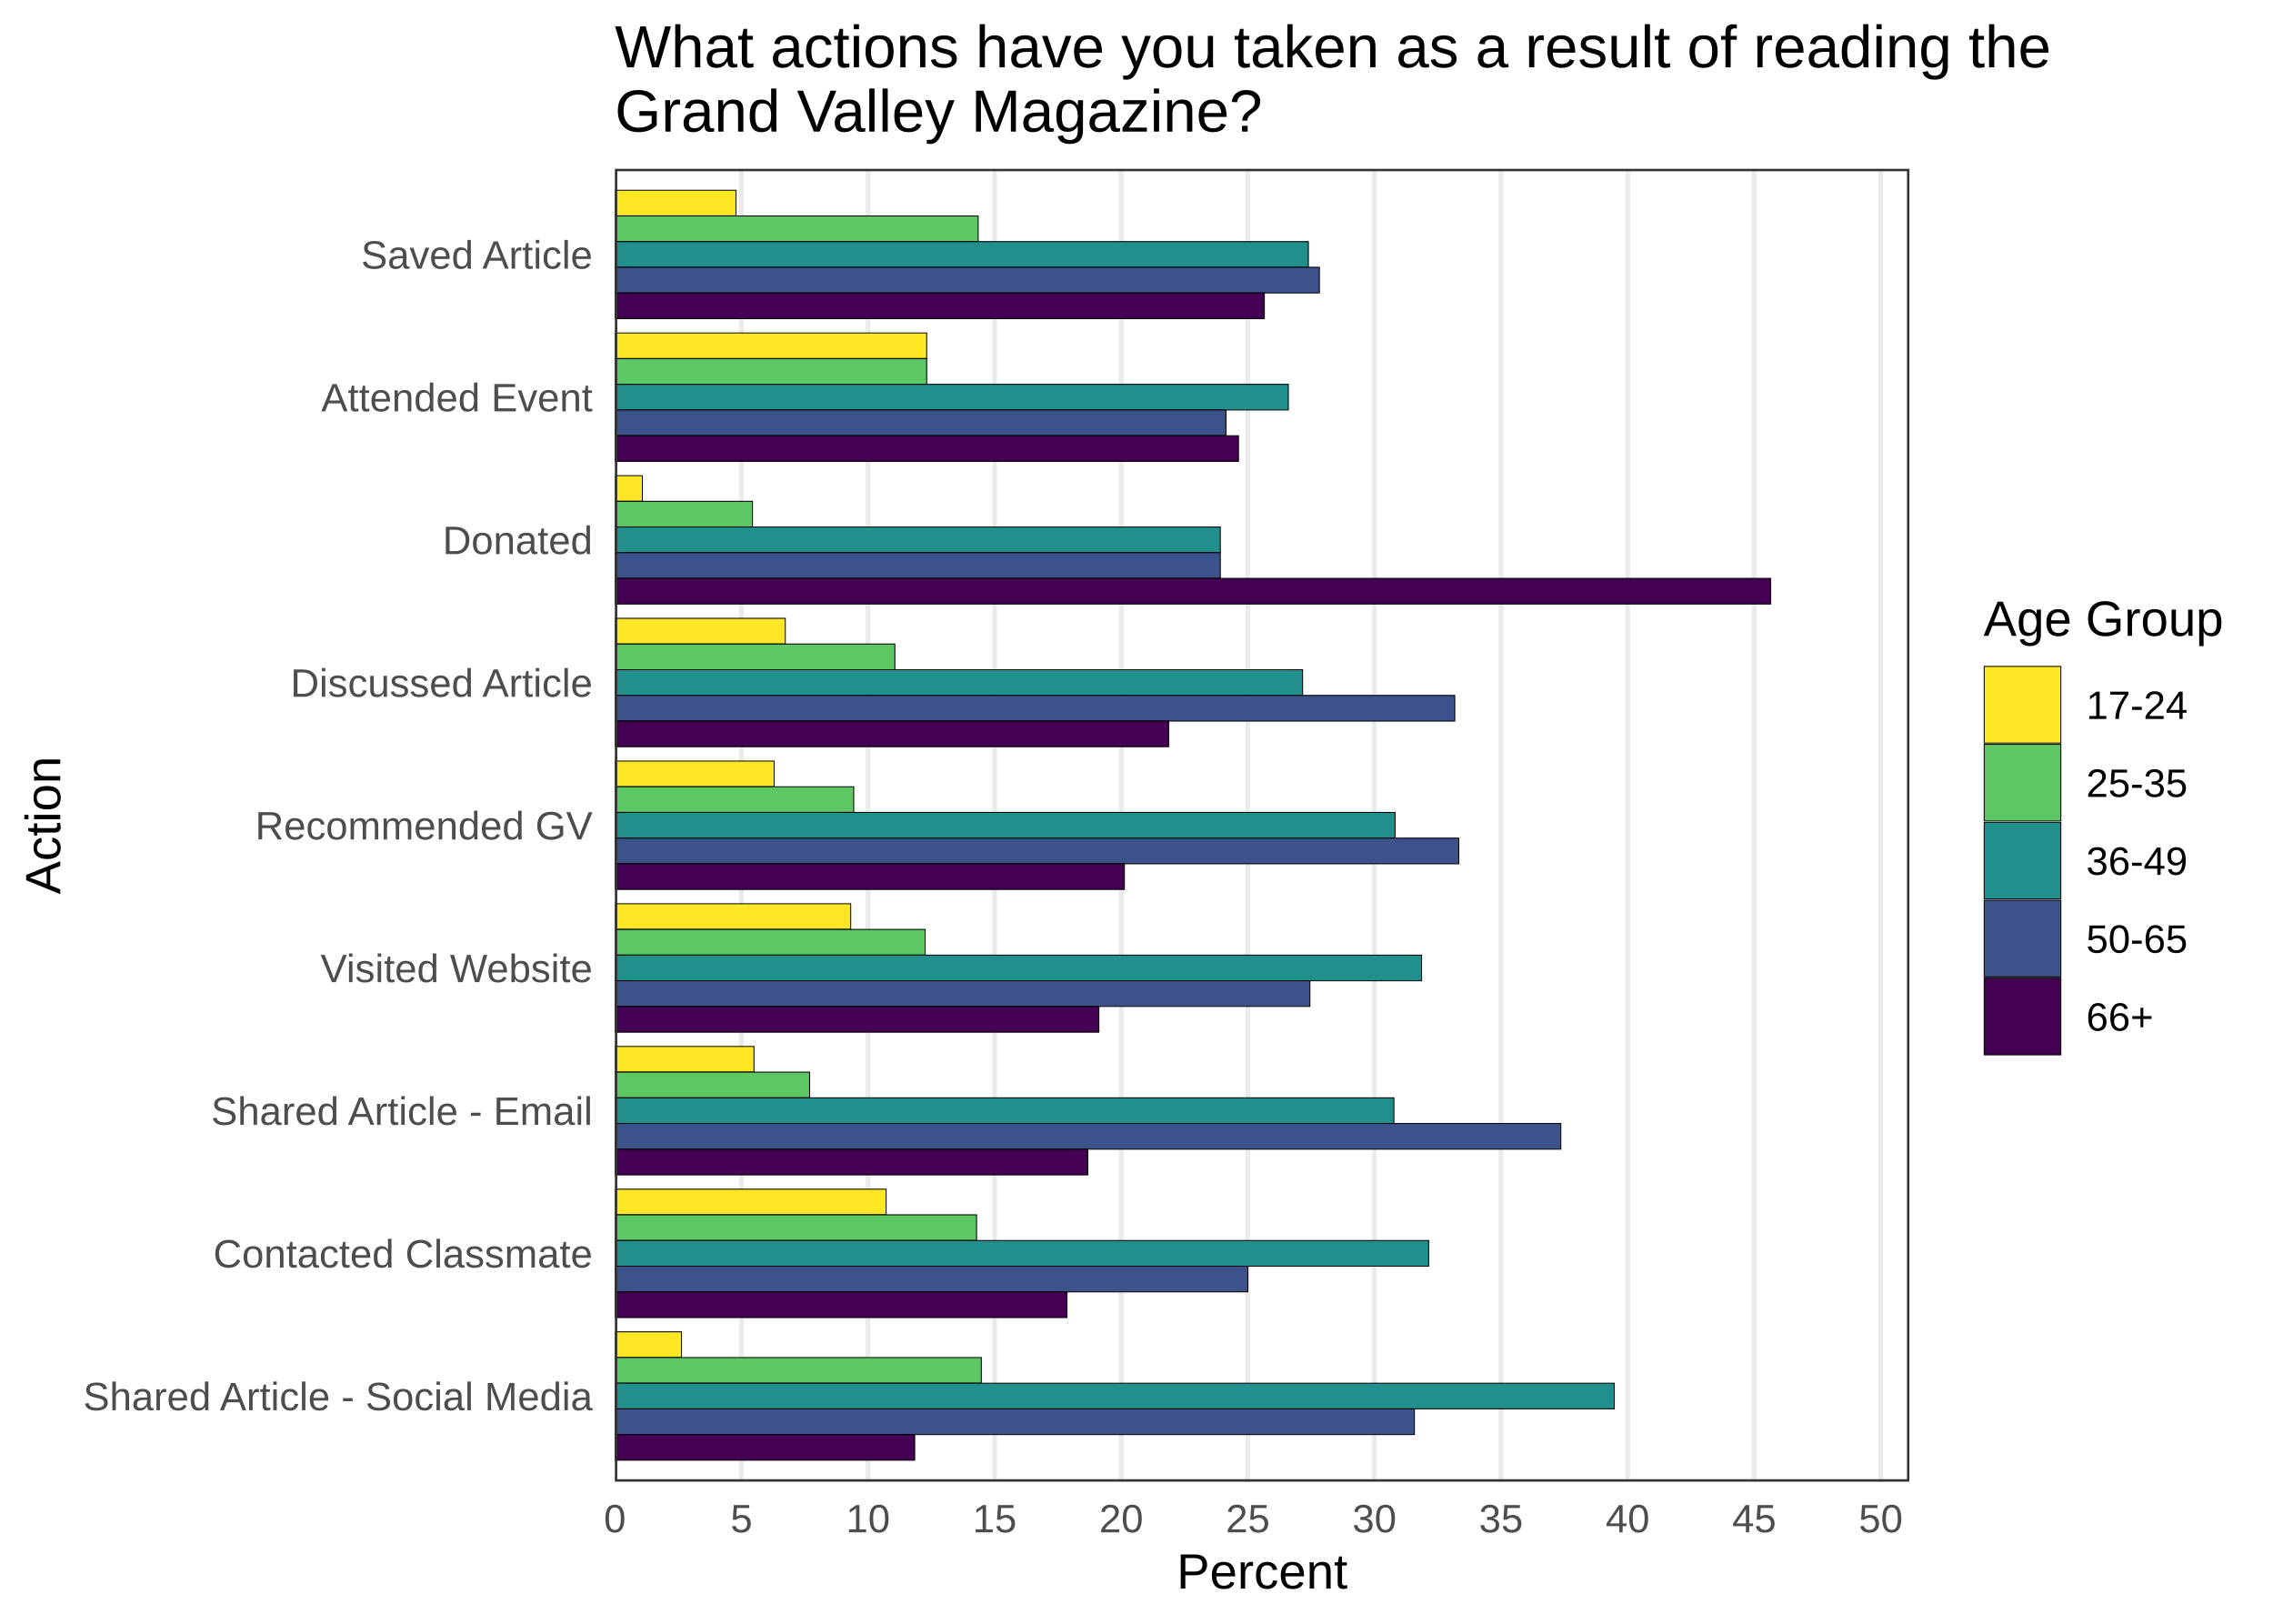
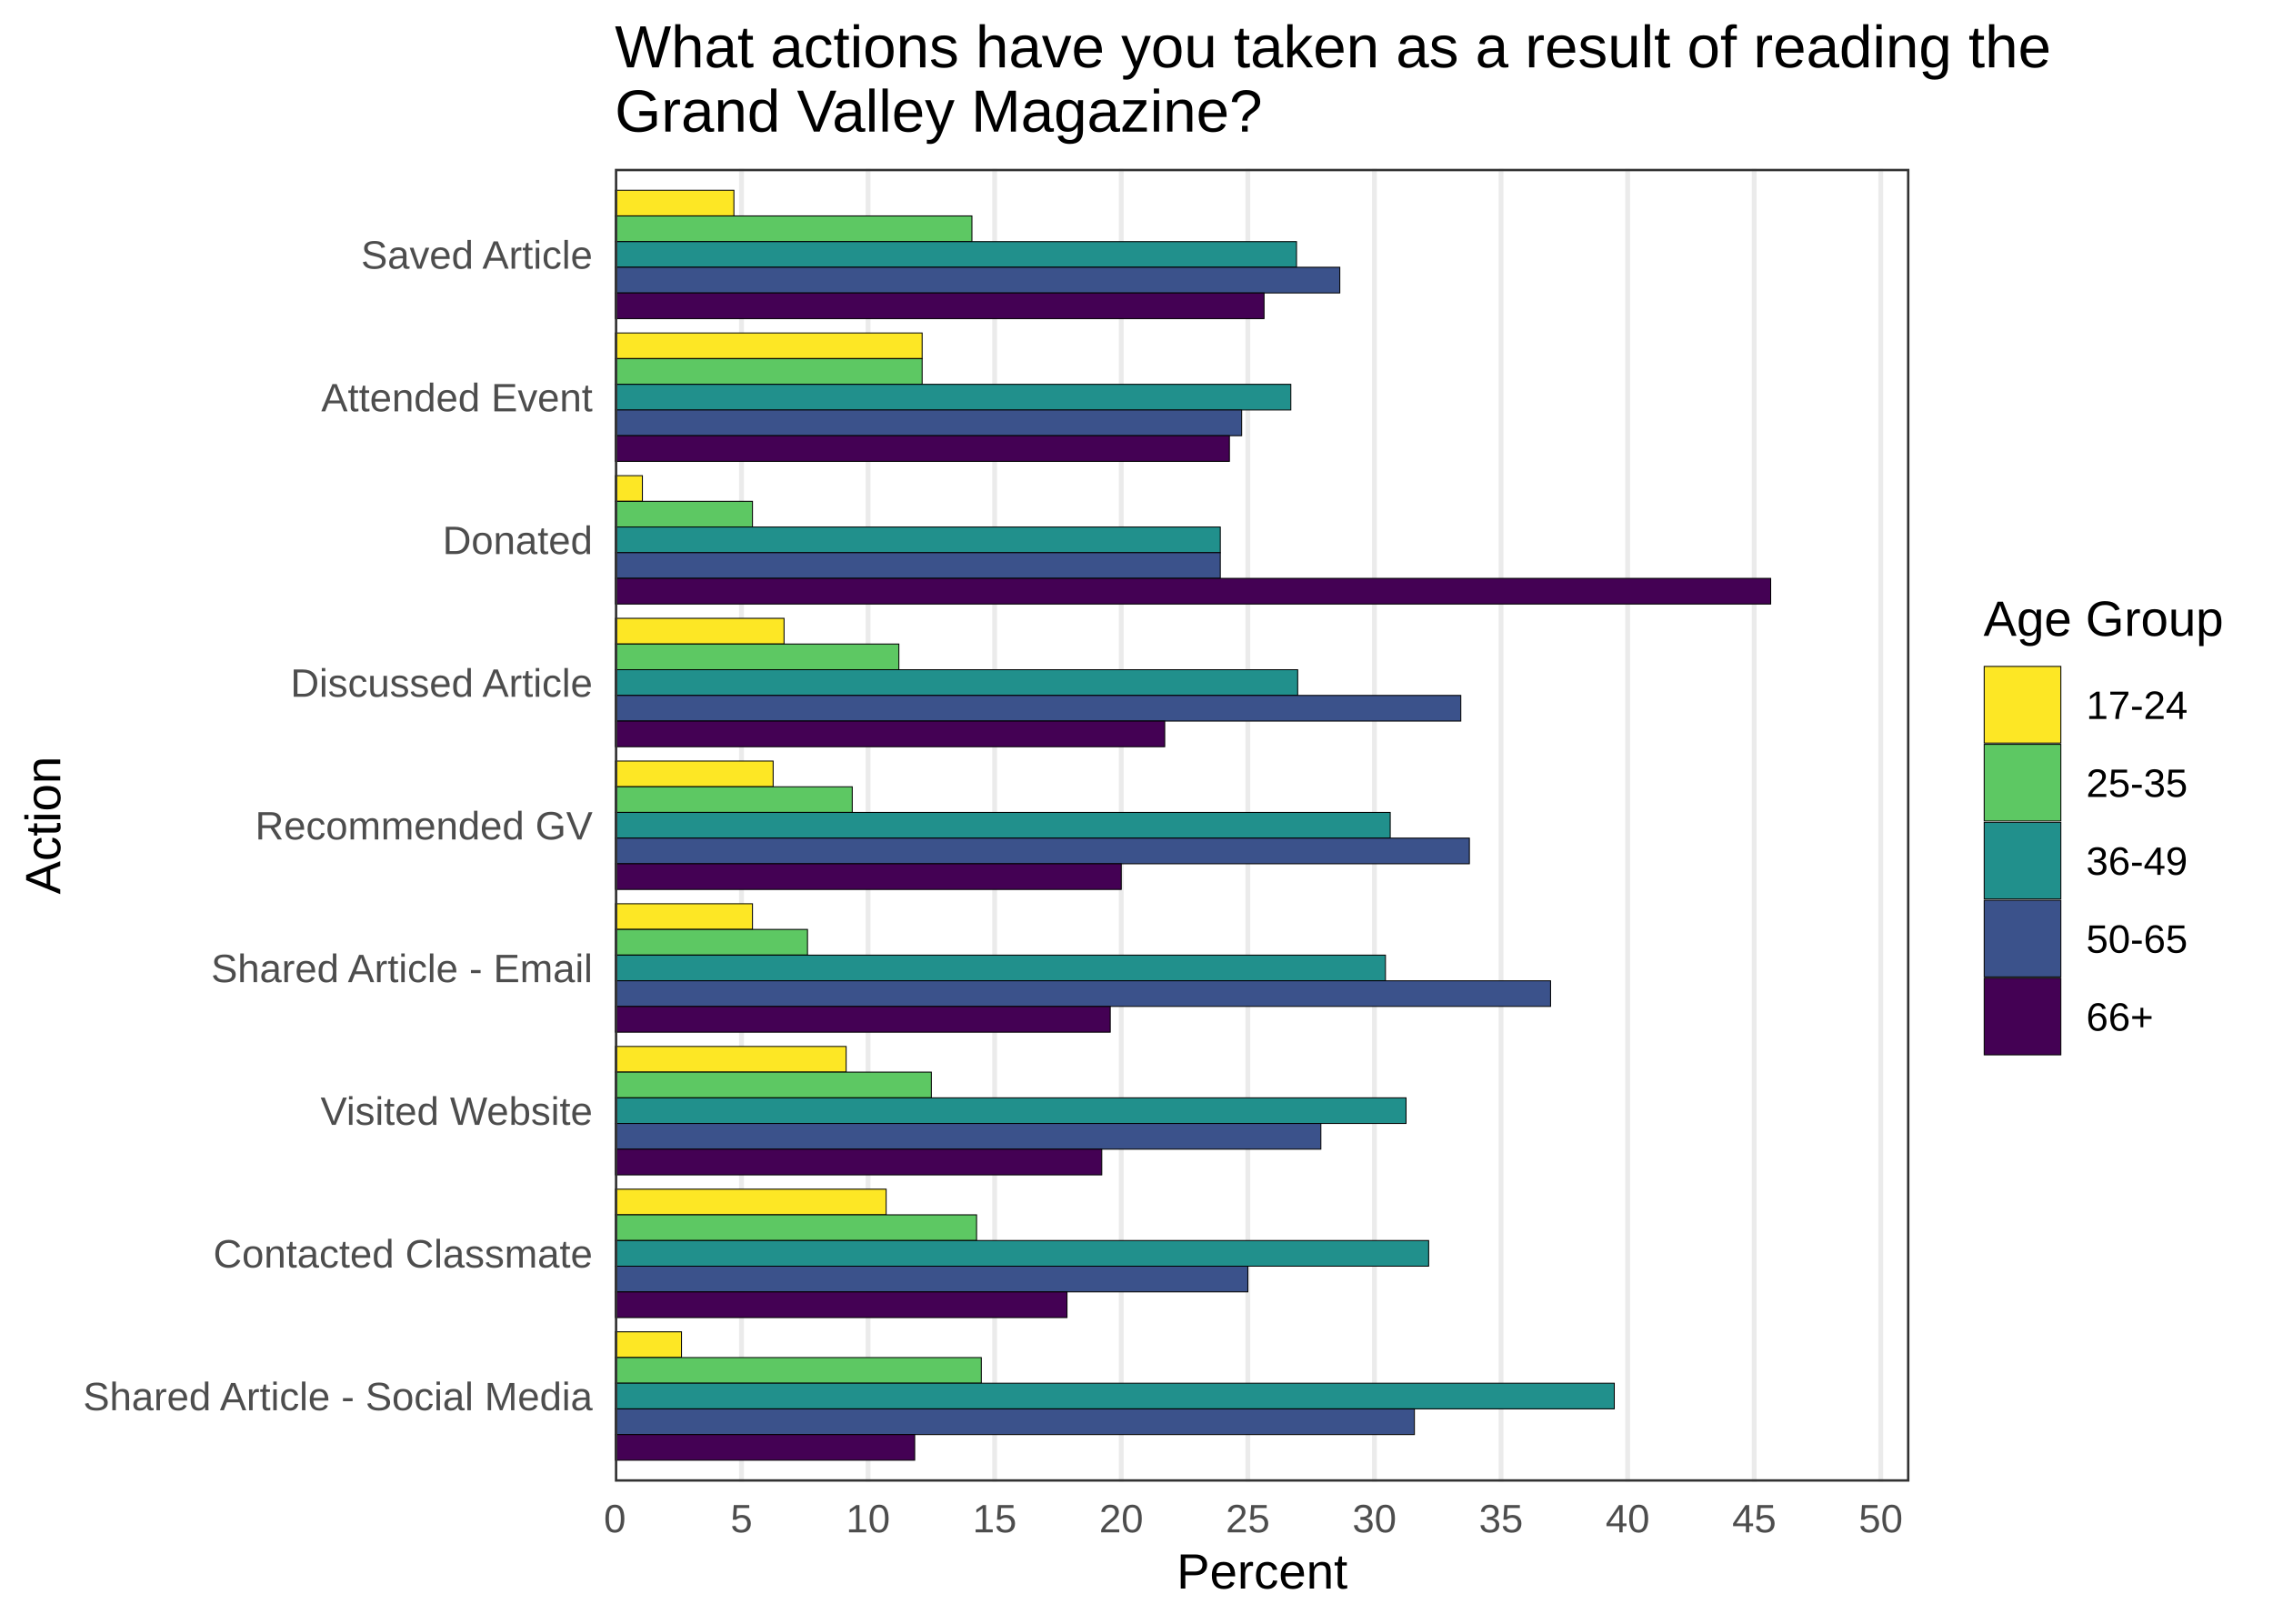
<svg xmlns="http://www.w3.org/2000/svg" class="svglite" width="504.00pt" height="360.00pt" viewBox="0 0 504.00 360.00">
  <defs>
    <style type="text/css">
    .svglite line, .svglite polyline, .svglite polygon, .svglite path, .svglite rect, .svglite circle {
      fill: none;
      stroke: #000000;
      stroke-linecap: round;
      stroke-linejoin: round;
      stroke-miterlimit: 10.00;
    }
    .svglite text {
      white-space: pre;
    }
  </style>
  </defs>
  <rect width="100%" height="100%" style="stroke: none; fill: #FFFFFF;" />
  <defs>
    <clipPath id="cpMC4wMHw1MDQuMDB8MC4wMHwzNjAuMDA=">
      <rect x="0.00" y="0.00" width="504.00" height="360.00" />
    </clipPath>
  </defs>
  <g clip-path="url(#cpMC4wMHw1MDQuMDB8MC4wMHwzNjAuMDA=)">
    <rect x="0.00" y="0.00" width="504.00" height="360.00" style="stroke-width: 1.07; stroke: #FFFFFF; fill: #FFFFFF;" />
  </g>
  <defs>
    <clipPath id="cpMTM2LjM0fDQyMy4zOHwzNy40M3wzMjguNTA=">
      <rect x="136.34" y="37.43" width="287.04" height="291.07" />
    </clipPath>
  </defs>
  <g clip-path="url(#cpMTM2LjM0fDQyMy4zOHwzNy40M3wzMjguNTA=)">
    <rect x="136.34" y="37.43" width="287.04" height="291.07" style="stroke-width: 1.07; stroke: none; fill: #FFFFFF;" />
    <polyline points="136.34,328.50 136.34,37.43 " style="stroke-width: 1.07; stroke: #EBEBEB; stroke-linecap: butt;" />
    <polyline points="164.41,328.50 164.41,37.43 " style="stroke-width: 1.07; stroke: #EBEBEB; stroke-linecap: butt;" />
    <polyline points="192.48,328.50 192.48,37.43 " style="stroke-width: 1.07; stroke: #EBEBEB; stroke-linecap: butt;" />
    <polyline points="220.55,328.50 220.55,37.43 " style="stroke-width: 1.07; stroke: #EBEBEB; stroke-linecap: butt;" />
    <polyline points="248.62,328.50 248.62,37.43 " style="stroke-width: 1.07; stroke: #EBEBEB; stroke-linecap: butt;" />
    <polyline points="276.69,328.50 276.69,37.43 " style="stroke-width: 1.07; stroke: #EBEBEB; stroke-linecap: butt;" />
    <polyline points="304.76,328.50 304.76,37.43 " style="stroke-width: 1.07; stroke: #EBEBEB; stroke-linecap: butt;" />
    <polyline points="332.83,328.50 332.83,37.43 " style="stroke-width: 1.07; stroke: #EBEBEB; stroke-linecap: butt;" />
    <polyline points="360.90,328.50 360.90,37.43 " style="stroke-width: 1.07; stroke: #EBEBEB; stroke-linecap: butt;" />
    <polyline points="388.97,328.50 388.97,37.43 " style="stroke-width: 1.07; stroke: #EBEBEB; stroke-linecap: butt;" />
    <polyline points="417.03,328.50 417.03,37.43 " style="stroke-width: 1.07; stroke: #EBEBEB; stroke-linecap: butt;" />
-     <rect x="136.34" y="73.82" width="69.14" height="5.69" style="stroke-width: 0.21; stroke-linecap: butt; stroke-linejoin: miter; fill: #FDE725;" />
+     <rect x="136.34" y="73.82" width="68.13" height="5.69" style="stroke-width: 0.21; stroke-linecap: butt; stroke-linejoin: miter; fill: #FDE725;" />
    <rect x="136.34" y="263.65" width="60.15" height="5.69" style="stroke-width: 0.21; stroke-linecap: butt; stroke-linejoin: miter; fill: #FDE725;" />
-     <rect x="136.34" y="137.09" width="37.79" height="5.69" style="stroke-width: 0.21; stroke-linecap: butt; stroke-linejoin: miter; fill: #FDE725;" />
+     <rect x="136.34" y="137.09" width="37.51" height="5.69" style="stroke-width: 0.21; stroke-linecap: butt; stroke-linejoin: miter; fill: #FDE725;" />
    <rect x="136.34" y="105.46" width="6.10" height="5.69" style="stroke-width: 0.21; stroke-linecap: butt; stroke-linejoin: miter; fill: #FDE725;" />
-     <rect x="136.34" y="168.73" width="35.31" height="5.69" style="stroke-width: 0.21; stroke-linecap: butt; stroke-linejoin: miter; fill: #FDE725;" />
-     <rect x="136.34" y="42.18" width="26.85" height="5.69" style="stroke-width: 0.21; stroke-linecap: butt; stroke-linejoin: miter; fill: #FDE725;" />
-     <rect x="136.34" y="232.01" width="30.85" height="5.69" style="stroke-width: 0.21; stroke-linecap: butt; stroke-linejoin: miter; fill: #FDE725;" />
+     <rect x="136.34" y="168.73" width="35.09" height="5.69" style="stroke-width: 0.21; stroke-linecap: butt; stroke-linejoin: miter; fill: #FDE725;" />
+     <rect x="136.34" y="42.18" width="26.39" height="5.69" style="stroke-width: 0.21; stroke-linecap: butt; stroke-linejoin: miter; fill: #FDE725;" />
+     <rect x="136.34" y="200.37" width="30.51" height="5.69" style="stroke-width: 0.21; stroke-linecap: butt; stroke-linejoin: miter; fill: #FDE725;" />
    <rect x="136.34" y="295.28" width="14.77" height="5.69" style="stroke-width: 0.21; stroke-linecap: butt; stroke-linejoin: miter; fill: #FDE725;" />
-     <rect x="136.34" y="200.37" width="52.29" height="5.69" style="stroke-width: 0.21; stroke-linecap: butt; stroke-linejoin: miter; fill: #FDE725;" />
-     <rect x="136.34" y="79.51" width="69.14" height="5.69" style="stroke-width: 0.21; stroke-linecap: butt; stroke-linejoin: miter; fill: #5DC863;" />
+     <rect x="136.34" y="232.01" width="51.28" height="5.69" style="stroke-width: 0.21; stroke-linecap: butt; stroke-linejoin: miter; fill: #FDE725;" />
+     <rect x="136.34" y="79.51" width="68.13" height="5.69" style="stroke-width: 0.21; stroke-linecap: butt; stroke-linejoin: miter; fill: #5DC863;" />
    <rect x="136.34" y="269.34" width="80.20" height="5.69" style="stroke-width: 0.21; stroke-linecap: butt; stroke-linejoin: miter; fill: #5DC863;" />
-     <rect x="136.34" y="142.79" width="62.08" height="5.69" style="stroke-width: 0.21; stroke-linecap: butt; stroke-linejoin: miter; fill: #5DC863;" />
+     <rect x="136.34" y="142.79" width="62.97" height="5.69" style="stroke-width: 0.21; stroke-linecap: butt; stroke-linejoin: miter; fill: #5DC863;" />
    <rect x="136.34" y="111.15" width="30.51" height="5.69" style="stroke-width: 0.21; stroke-linecap: butt; stroke-linejoin: miter; fill: #5DC863;" />
-     <rect x="136.34" y="174.43" width="52.96" height="5.69" style="stroke-width: 0.21; stroke-linecap: butt; stroke-linejoin: miter; fill: #5DC863;" />
-     <rect x="136.34" y="47.87" width="80.55" height="5.69" style="stroke-width: 0.21; stroke-linecap: butt; stroke-linejoin: miter; fill: #5DC863;" />
-     <rect x="136.34" y="237.70" width="43.18" height="5.69" style="stroke-width: 0.21; stroke-linecap: butt; stroke-linejoin: miter; fill: #5DC863;" />
+     <rect x="136.34" y="174.43" width="52.63" height="5.69" style="stroke-width: 0.21; stroke-linecap: butt; stroke-linejoin: miter; fill: #5DC863;" />
+     <rect x="136.34" y="47.87" width="79.17" height="5.69" style="stroke-width: 0.21; stroke-linecap: butt; stroke-linejoin: miter; fill: #5DC863;" />
+     <rect x="136.34" y="206.06" width="42.71" height="5.69" style="stroke-width: 0.21; stroke-linecap: butt; stroke-linejoin: miter; fill: #5DC863;" />
    <rect x="136.34" y="300.98" width="81.25" height="5.69" style="stroke-width: 0.21; stroke-linecap: butt; stroke-linejoin: miter; fill: #5DC863;" />
-     <rect x="136.34" y="206.06" width="68.80" height="5.69" style="stroke-width: 0.21; stroke-linecap: butt; stroke-linejoin: miter; fill: #5DC863;" />
-     <rect x="136.34" y="85.21" width="149.33" height="5.69" style="stroke-width: 0.21; stroke-linecap: butt; stroke-linejoin: miter; fill: #21908C;" />
+     <rect x="136.34" y="237.70" width="70.17" height="5.69" style="stroke-width: 0.21; stroke-linecap: butt; stroke-linejoin: miter; fill: #5DC863;" />
+     <rect x="136.34" y="85.21" width="149.88" height="5.69" style="stroke-width: 0.21; stroke-linecap: butt; stroke-linejoin: miter; fill: #21908C;" />
    <rect x="136.34" y="275.04" width="180.44" height="5.69" style="stroke-width: 0.21; stroke-linecap: butt; stroke-linejoin: miter; fill: #21908C;" />
-     <rect x="136.34" y="148.48" width="152.49" height="5.69" style="stroke-width: 0.21; stroke-linecap: butt; stroke-linejoin: miter; fill: #21908C;" />
+     <rect x="136.34" y="148.48" width="151.40" height="5.69" style="stroke-width: 0.21; stroke-linecap: butt; stroke-linejoin: miter; fill: #21908C;" />
    <rect x="136.34" y="116.84" width="134.24" height="5.69" style="stroke-width: 0.21; stroke-linecap: butt; stroke-linejoin: miter; fill: #21908C;" />
-     <rect x="136.34" y="180.12" width="173.00" height="5.69" style="stroke-width: 0.21; stroke-linecap: butt; stroke-linejoin: miter; fill: #21908C;" />
-     <rect x="136.34" y="53.57" width="153.77" height="5.69" style="stroke-width: 0.21; stroke-linecap: butt; stroke-linejoin: miter; fill: #21908C;" />
-     <rect x="136.34" y="243.40" width="172.73" height="5.69" style="stroke-width: 0.21; stroke-linecap: butt; stroke-linejoin: miter; fill: #21908C;" />
+     <rect x="136.34" y="180.12" width="171.92" height="5.69" style="stroke-width: 0.21; stroke-linecap: butt; stroke-linejoin: miter; fill: #21908C;" />
+     <rect x="136.34" y="53.57" width="151.14" height="5.69" style="stroke-width: 0.21; stroke-linecap: butt; stroke-linejoin: miter; fill: #21908C;" />
+     <rect x="136.34" y="211.76" width="170.86" height="5.69" style="stroke-width: 0.21; stroke-linecap: butt; stroke-linejoin: miter; fill: #21908C;" />
    <rect x="136.34" y="306.67" width="221.60" height="5.69" style="stroke-width: 0.21; stroke-linecap: butt; stroke-linejoin: miter; fill: #21908C;" />
-     <rect x="136.34" y="211.76" width="178.87" height="5.69" style="stroke-width: 0.21; stroke-linecap: butt; stroke-linejoin: miter; fill: #21908C;" />
-     <rect x="136.34" y="90.90" width="135.51" height="5.69" style="stroke-width: 0.21; stroke-linecap: butt; stroke-linejoin: miter; fill: #3B528B;" />
+     <rect x="136.34" y="243.40" width="175.43" height="5.69" style="stroke-width: 0.21; stroke-linecap: butt; stroke-linejoin: miter; fill: #21908C;" />
+     <rect x="136.34" y="90.90" width="138.98" height="5.69" style="stroke-width: 0.21; stroke-linecap: butt; stroke-linejoin: miter; fill: #3B528B;" />
    <rect x="136.34" y="280.73" width="140.35" height="5.69" style="stroke-width: 0.21; stroke-linecap: butt; stroke-linejoin: miter; fill: #3B528B;" />
-     <rect x="136.34" y="154.18" width="186.23" height="5.69" style="stroke-width: 0.21; stroke-linecap: butt; stroke-linejoin: miter; fill: #3B528B;" />
+     <rect x="136.34" y="154.18" width="187.57" height="5.69" style="stroke-width: 0.21; stroke-linecap: butt; stroke-linejoin: miter; fill: #3B528B;" />
    <rect x="136.34" y="122.54" width="134.24" height="5.69" style="stroke-width: 0.21; stroke-linecap: butt; stroke-linejoin: miter; fill: #3B528B;" />
-     <rect x="136.34" y="185.82" width="187.13" height="5.69" style="stroke-width: 0.21; stroke-linecap: butt; stroke-linejoin: miter; fill: #3B528B;" />
-     <rect x="136.34" y="59.26" width="156.21" height="5.69" style="stroke-width: 0.21; stroke-linecap: butt; stroke-linejoin: miter; fill: #3B528B;" />
-     <rect x="136.34" y="249.09" width="209.75" height="5.69" style="stroke-width: 0.21; stroke-linecap: butt; stroke-linejoin: miter; fill: #3B528B;" />
+     <rect x="136.34" y="185.82" width="189.47" height="5.69" style="stroke-width: 0.21; stroke-linecap: butt; stroke-linejoin: miter; fill: #3B528B;" />
+     <rect x="136.34" y="59.26" width="160.74" height="5.69" style="stroke-width: 0.21; stroke-linecap: butt; stroke-linejoin: miter; fill: #3B528B;" />
+     <rect x="136.34" y="217.45" width="207.47" height="5.69" style="stroke-width: 0.21; stroke-linecap: butt; stroke-linejoin: miter; fill: #3B528B;" />
    <rect x="136.34" y="312.37" width="177.28" height="5.69" style="stroke-width: 0.21; stroke-linecap: butt; stroke-linejoin: miter; fill: #3B528B;" />
-     <rect x="136.34" y="217.45" width="154.11" height="5.69" style="stroke-width: 0.21; stroke-linecap: butt; stroke-linejoin: miter; fill: #3B528B;" />
-     <rect x="136.34" y="96.60" width="138.27" height="5.69" style="stroke-width: 0.21; stroke-linecap: butt; stroke-linejoin: miter; fill: #440154;" />
+     <rect x="136.34" y="249.09" width="156.54" height="5.69" style="stroke-width: 0.21; stroke-linecap: butt; stroke-linejoin: miter; fill: #3B528B;" />
+     <rect x="136.34" y="96.60" width="136.26" height="5.69" style="stroke-width: 0.21; stroke-linecap: butt; stroke-linejoin: miter; fill: #440154;" />
    <rect x="136.34" y="286.43" width="100.25" height="5.69" style="stroke-width: 0.21; stroke-linecap: butt; stroke-linejoin: miter; fill: #440154;" />
-     <rect x="136.34" y="159.87" width="122.80" height="5.69" style="stroke-width: 0.21; stroke-linecap: butt; stroke-linejoin: miter; fill: #440154;" />
+     <rect x="136.34" y="159.87" width="121.92" height="5.69" style="stroke-width: 0.21; stroke-linecap: butt; stroke-linejoin: miter; fill: #440154;" />
    <rect x="136.34" y="128.23" width="256.28" height="5.69" style="stroke-width: 0.21; stroke-linecap: butt; stroke-linejoin: miter; fill: #440154;" />
-     <rect x="136.34" y="191.51" width="112.98" height="5.69" style="stroke-width: 0.21; stroke-linecap: butt; stroke-linejoin: miter; fill: #440154;" />
-     <rect x="136.34" y="64.96" width="144.01" height="5.69" style="stroke-width: 0.21; stroke-linecap: butt; stroke-linejoin: miter; fill: #440154;" />
-     <rect x="136.34" y="254.79" width="104.87" height="5.69" style="stroke-width: 0.21; stroke-linecap: butt; stroke-linejoin: miter; fill: #440154;" />
+     <rect x="136.34" y="191.51" width="112.28" height="5.69" style="stroke-width: 0.21; stroke-linecap: butt; stroke-linejoin: miter; fill: #440154;" />
+     <rect x="136.34" y="64.96" width="143.94" height="5.69" style="stroke-width: 0.21; stroke-linecap: butt; stroke-linejoin: miter; fill: #440154;" />
+     <rect x="136.34" y="223.15" width="109.84" height="5.69" style="stroke-width: 0.21; stroke-linecap: butt; stroke-linejoin: miter; fill: #440154;" />
    <rect x="136.34" y="318.06" width="66.48" height="5.69" style="stroke-width: 0.21; stroke-linecap: butt; stroke-linejoin: miter; fill: #440154;" />
-     <rect x="136.34" y="223.15" width="107.32" height="5.69" style="stroke-width: 0.21; stroke-linecap: butt; stroke-linejoin: miter; fill: #440154;" />
+     <rect x="136.34" y="254.79" width="107.96" height="5.69" style="stroke-width: 0.21; stroke-linecap: butt; stroke-linejoin: miter; fill: #440154;" />
    <rect x="136.34" y="37.43" width="287.04" height="291.07" style="stroke-width: 1.07; stroke: #333333;" />
  </g>
  <g clip-path="url(#cpMC4wMHw1MDQuMDB8MC4wMHwzNjAuMDA=)">
    <text x="131.41" y="312.67" text-anchor="end" style="font-size: 8.80px;fill: #4D4D4D; font-family: &quot;Arial&quot;;" textLength="113.00px" lengthAdjust="spacingAndGlyphs">Shared Article - Social Media</text>
    <text x="131.41" y="281.03" text-anchor="end" style="font-size: 8.80px;fill: #4D4D4D; font-family: &quot;Arial&quot;;" textLength="84.14px" lengthAdjust="spacingAndGlyphs">Contacted Classmate</text>
-     <text x="131.41" y="249.39" text-anchor="end" style="font-size: 8.80px;fill: #4D4D4D; font-family: &quot;Arial&quot;;" textLength="84.61px" lengthAdjust="spacingAndGlyphs">Shared Article - Email</text>
-     <text x="131.41" y="217.76" text-anchor="end" style="font-size: 8.80px;fill: #4D4D4D; font-family: &quot;Arial&quot;;" textLength="60.33px" lengthAdjust="spacingAndGlyphs">Visited Website</text>
+     <text x="131.41" y="249.39" text-anchor="end" style="font-size: 8.80px;fill: #4D4D4D; font-family: &quot;Arial&quot;;" textLength="60.33px" lengthAdjust="spacingAndGlyphs">Visited Website</text>
+     <text x="131.41" y="217.76" text-anchor="end" style="font-size: 8.80px;fill: #4D4D4D; font-family: &quot;Arial&quot;;" textLength="84.61px" lengthAdjust="spacingAndGlyphs">Shared Article - Email</text>
    <text x="131.41" y="186.12" text-anchor="end" style="font-size: 8.80px;fill: #4D4D4D; font-family: &quot;Arial&quot;;" textLength="74.84px" lengthAdjust="spacingAndGlyphs">Recommended GV</text>
    <text x="131.41" y="154.48" text-anchor="end" style="font-size: 8.80px;fill: #4D4D4D; font-family: &quot;Arial&quot;;" textLength="67.00px" lengthAdjust="spacingAndGlyphs">Discussed Article</text>
    <text x="131.41" y="122.84" text-anchor="end" style="font-size: 8.80px;fill: #4D4D4D; font-family: &quot;Arial&quot;;" textLength="33.28px" lengthAdjust="spacingAndGlyphs">Donated</text>
    <text x="131.41" y="91.20" text-anchor="end" style="font-size: 8.80px;fill: #4D4D4D; font-family: &quot;Arial&quot;;" textLength="60.20px" lengthAdjust="spacingAndGlyphs">Attended Event</text>
    <text x="131.41" y="59.57" text-anchor="end" style="font-size: 8.80px;fill: #4D4D4D; font-family: &quot;Arial&quot;;" textLength="51.36px" lengthAdjust="spacingAndGlyphs">Saved Article</text>
    <text x="136.34" y="339.74" text-anchor="middle" style="font-size: 8.80px;fill: #4D4D4D; font-family: &quot;Arial&quot;;" textLength="4.90px" lengthAdjust="spacingAndGlyphs">0</text>
    <text x="164.41" y="339.74" text-anchor="middle" style="font-size: 8.80px;fill: #4D4D4D; font-family: &quot;Arial&quot;;" textLength="4.90px" lengthAdjust="spacingAndGlyphs">5</text>
    <text x="192.48" y="339.74" text-anchor="middle" style="font-size: 8.80px;fill: #4D4D4D; font-family: &quot;Arial&quot;;" textLength="9.79px" lengthAdjust="spacingAndGlyphs">10</text>
    <text x="220.55" y="339.74" text-anchor="middle" style="font-size: 8.80px;fill: #4D4D4D; font-family: &quot;Arial&quot;;" textLength="9.79px" lengthAdjust="spacingAndGlyphs">15</text>
    <text x="248.62" y="339.74" text-anchor="middle" style="font-size: 8.80px;fill: #4D4D4D; font-family: &quot;Arial&quot;;" textLength="9.79px" lengthAdjust="spacingAndGlyphs">20</text>
    <text x="276.69" y="339.74" text-anchor="middle" style="font-size: 8.80px;fill: #4D4D4D; font-family: &quot;Arial&quot;;" textLength="9.79px" lengthAdjust="spacingAndGlyphs">25</text>
    <text x="304.76" y="339.74" text-anchor="middle" style="font-size: 8.80px;fill: #4D4D4D; font-family: &quot;Arial&quot;;" textLength="9.79px" lengthAdjust="spacingAndGlyphs">30</text>
    <text x="332.83" y="339.74" text-anchor="middle" style="font-size: 8.80px;fill: #4D4D4D; font-family: &quot;Arial&quot;;" textLength="9.79px" lengthAdjust="spacingAndGlyphs">35</text>
    <text x="360.90" y="339.74" text-anchor="middle" style="font-size: 8.80px;fill: #4D4D4D; font-family: &quot;Arial&quot;;" textLength="9.79px" lengthAdjust="spacingAndGlyphs">40</text>
    <text x="388.97" y="339.74" text-anchor="middle" style="font-size: 8.80px;fill: #4D4D4D; font-family: &quot;Arial&quot;;" textLength="9.79px" lengthAdjust="spacingAndGlyphs">45</text>
    <text x="417.03" y="339.74" text-anchor="middle" style="font-size: 8.80px;fill: #4D4D4D; font-family: &quot;Arial&quot;;" textLength="9.79px" lengthAdjust="spacingAndGlyphs">50</text>
    <text x="279.86" y="352.20" text-anchor="middle" style="font-size: 11.00px; font-family: &quot;Arial&quot;;" textLength="37.92px" lengthAdjust="spacingAndGlyphs">Percent</text>
    <text transform="translate(13.36,182.97) rotate(-90)" text-anchor="middle" style="font-size: 11.00px; font-family: &quot;Arial&quot;;" textLength="30.58px" lengthAdjust="spacingAndGlyphs">Action</text>
    <rect x="434.34" y="126.45" width="64.18" height="113.03" style="stroke-width: 1.07; stroke: none; fill: #FFFFFF;" />
    <text x="439.82" y="140.97" style="font-size: 11.00px; font-family: &quot;Arial&quot;;" textLength="53.22px" lengthAdjust="spacingAndGlyphs">Age Group</text>
    <rect x="439.82" y="147.61" width="17.28" height="17.28" style="stroke-width: 1.07; stroke: none; fill: #FFFFFF;" />
    <rect x="439.96" y="147.75" width="17.00" height="17.00" style="stroke-width: 0.21; stroke-linecap: butt; stroke-linejoin: miter; fill: #FDE725;" />
    <rect x="439.82" y="164.89" width="17.28" height="17.28" style="stroke-width: 1.07; stroke: none; fill: #FFFFFF;" />
    <rect x="439.96" y="165.03" width="17.00" height="17.00" style="stroke-width: 0.21; stroke-linecap: butt; stroke-linejoin: miter; fill: #5DC863;" />
    <rect x="439.82" y="182.17" width="17.28" height="17.28" style="stroke-width: 1.07; stroke: none; fill: #FFFFFF;" />
    <rect x="439.96" y="182.31" width="17.00" height="17.00" style="stroke-width: 0.21; stroke-linecap: butt; stroke-linejoin: miter; fill: #21908C;" />
    <rect x="439.82" y="199.45" width="17.28" height="17.28" style="stroke-width: 1.07; stroke: none; fill: #FFFFFF;" />
    <rect x="439.96" y="199.59" width="17.00" height="17.00" style="stroke-width: 0.21; stroke-linecap: butt; stroke-linejoin: miter; fill: #3B528B;" />
    <rect x="439.82" y="216.73" width="17.28" height="17.28" style="stroke-width: 1.07; stroke: none; fill: #FFFFFF;" />
    <rect x="439.96" y="216.87" width="17.00" height="17.00" style="stroke-width: 0.21; stroke-linecap: butt; stroke-linejoin: miter; fill: #440154;" />
    <text x="462.58" y="159.40" style="font-size: 8.80px; font-family: &quot;Arial&quot;;" textLength="22.51px" lengthAdjust="spacingAndGlyphs">17-24</text>
    <text x="462.58" y="176.68" style="font-size: 8.80px; font-family: &quot;Arial&quot;;" textLength="22.51px" lengthAdjust="spacingAndGlyphs">25-35</text>
    <text x="462.58" y="193.96" style="font-size: 8.80px; font-family: &quot;Arial&quot;;" textLength="22.51px" lengthAdjust="spacingAndGlyphs">36-49</text>
    <text x="462.58" y="211.24" style="font-size: 8.80px; font-family: &quot;Arial&quot;;" textLength="22.51px" lengthAdjust="spacingAndGlyphs">50-65</text>
    <text x="462.58" y="228.52" style="font-size: 8.80px; font-family: &quot;Arial&quot;;" textLength="14.93px" lengthAdjust="spacingAndGlyphs">66+</text>
    <text x="136.34" y="14.93" style="font-size: 13.20px; font-family: &quot;Arial&quot;;" textLength="321.91px" lengthAdjust="spacingAndGlyphs">What actions have you taken as a result of reading the </text>
    <text x="136.34" y="29.18" style="font-size: 13.20px; font-family: &quot;Arial&quot;;" textLength="143.47px" lengthAdjust="spacingAndGlyphs">Grand Valley Magazine?</text>
  </g>
</svg>
